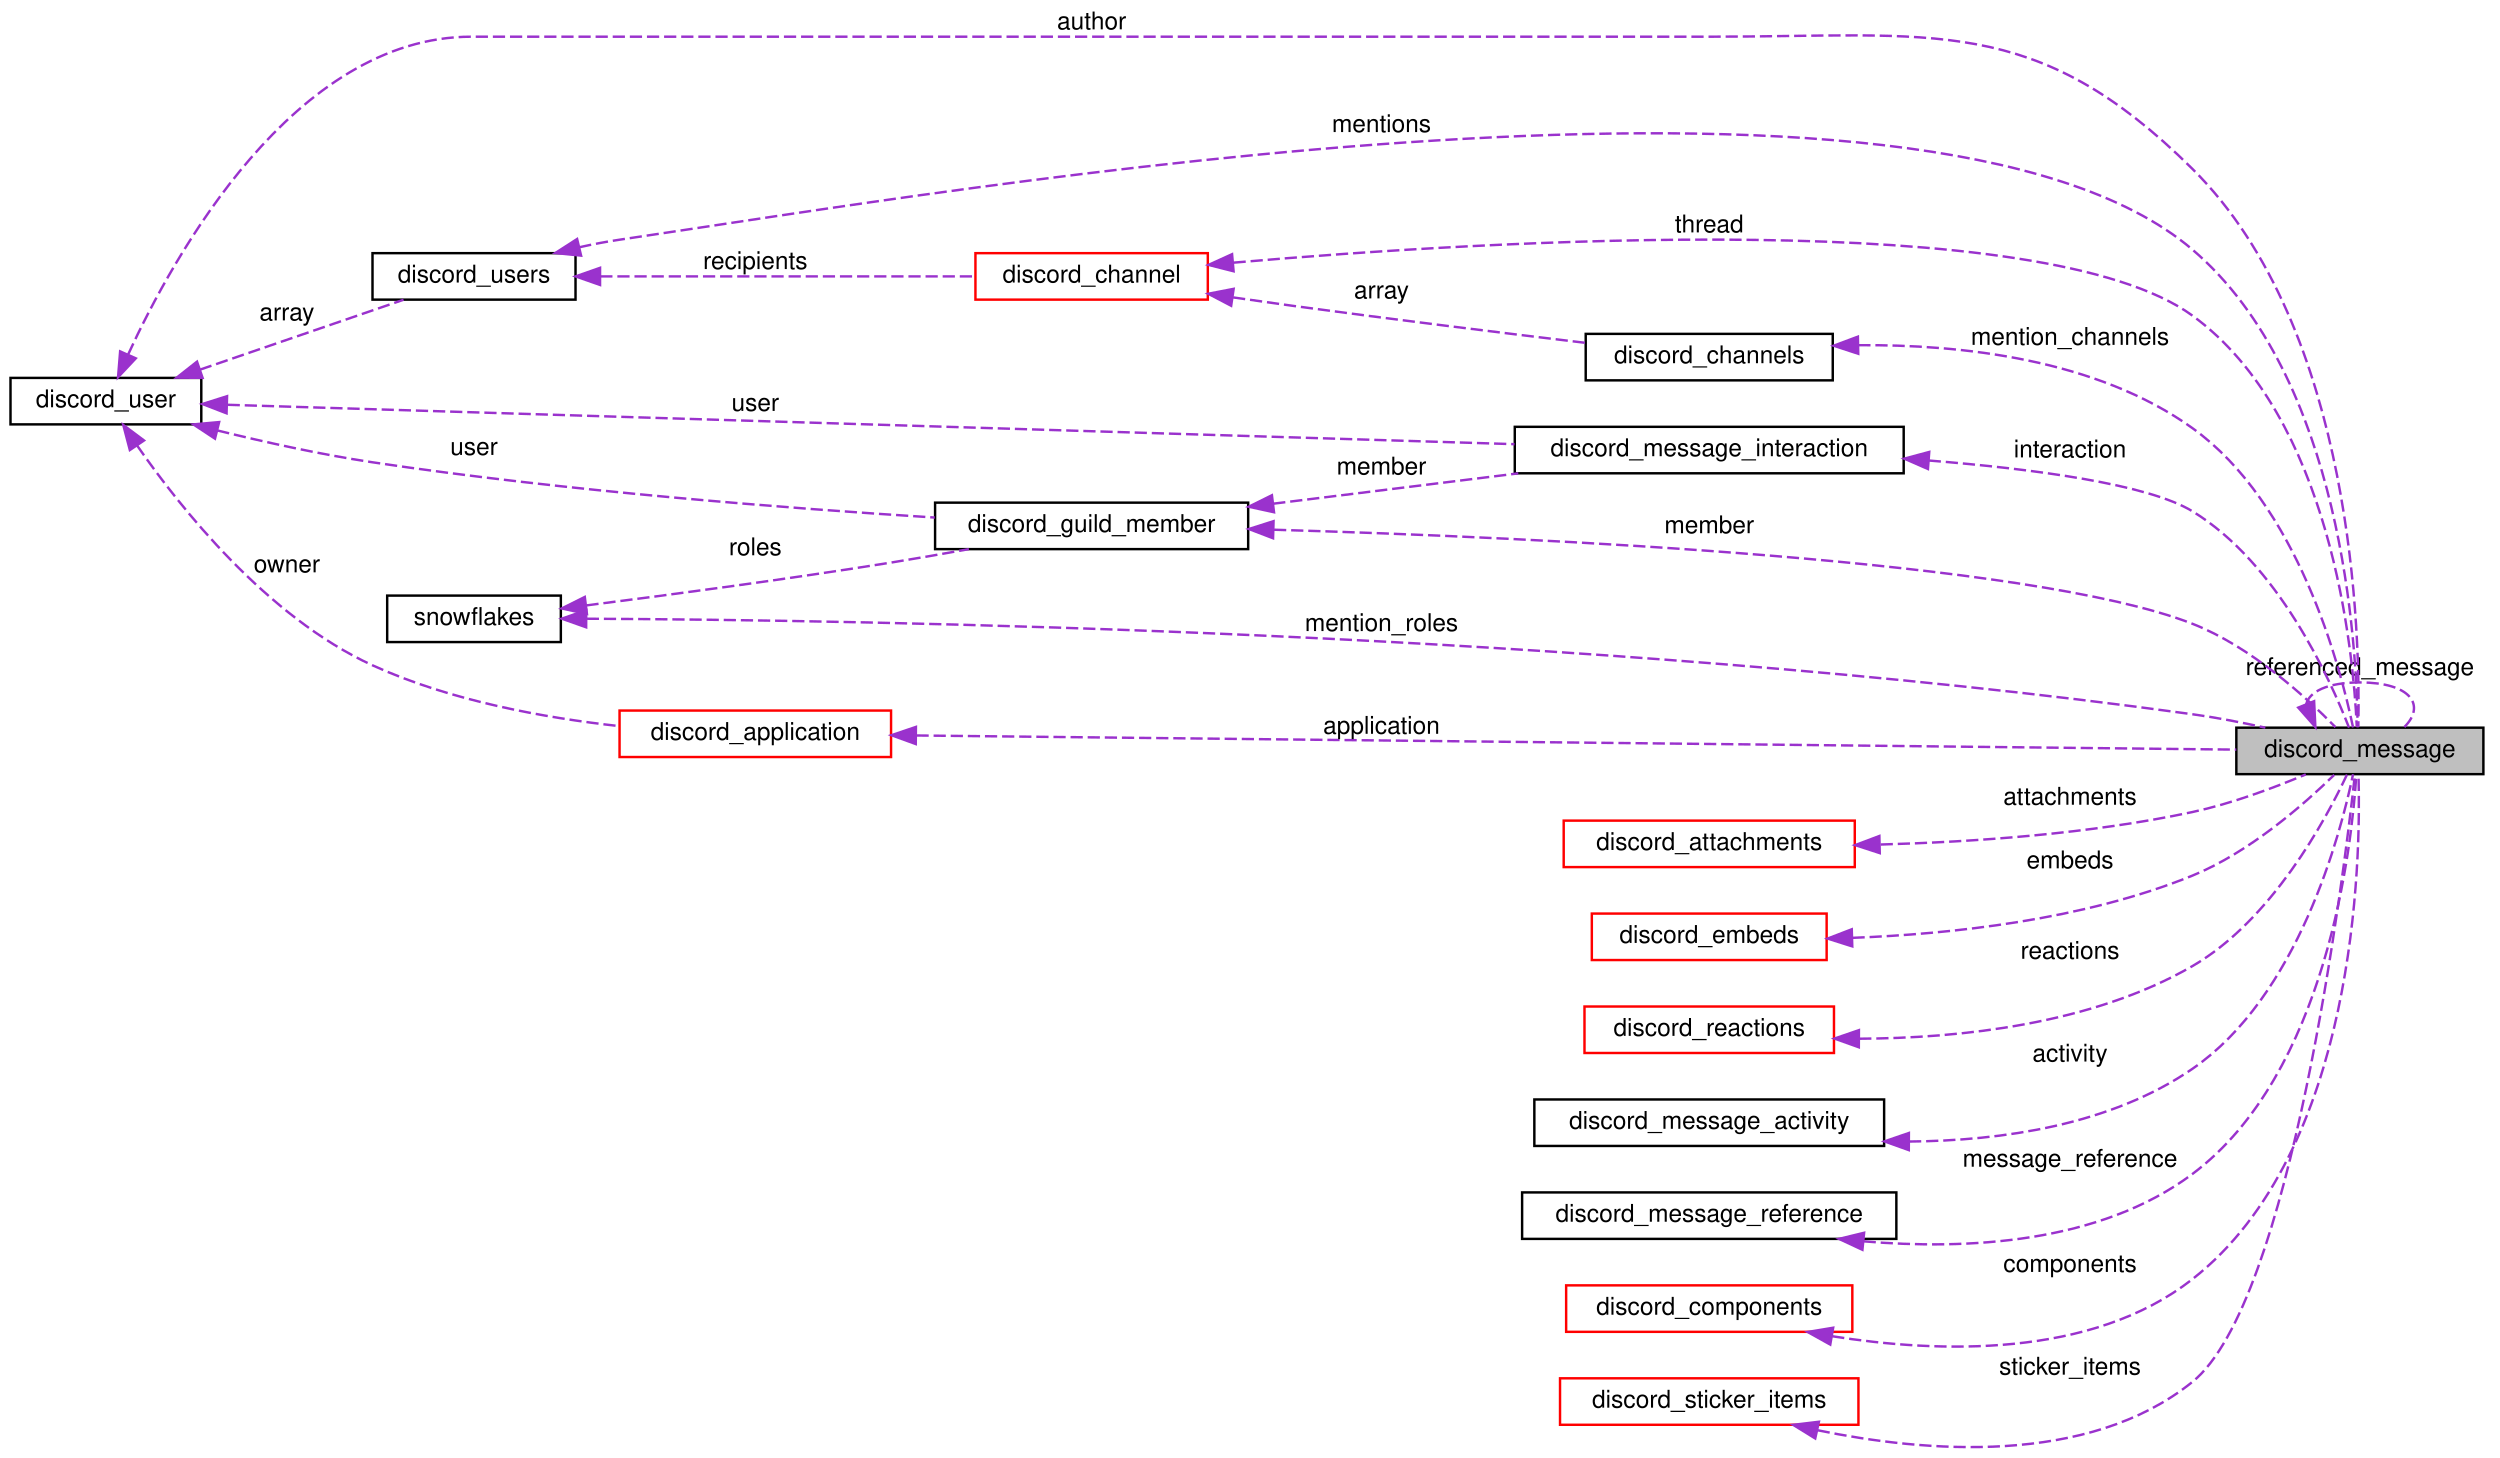
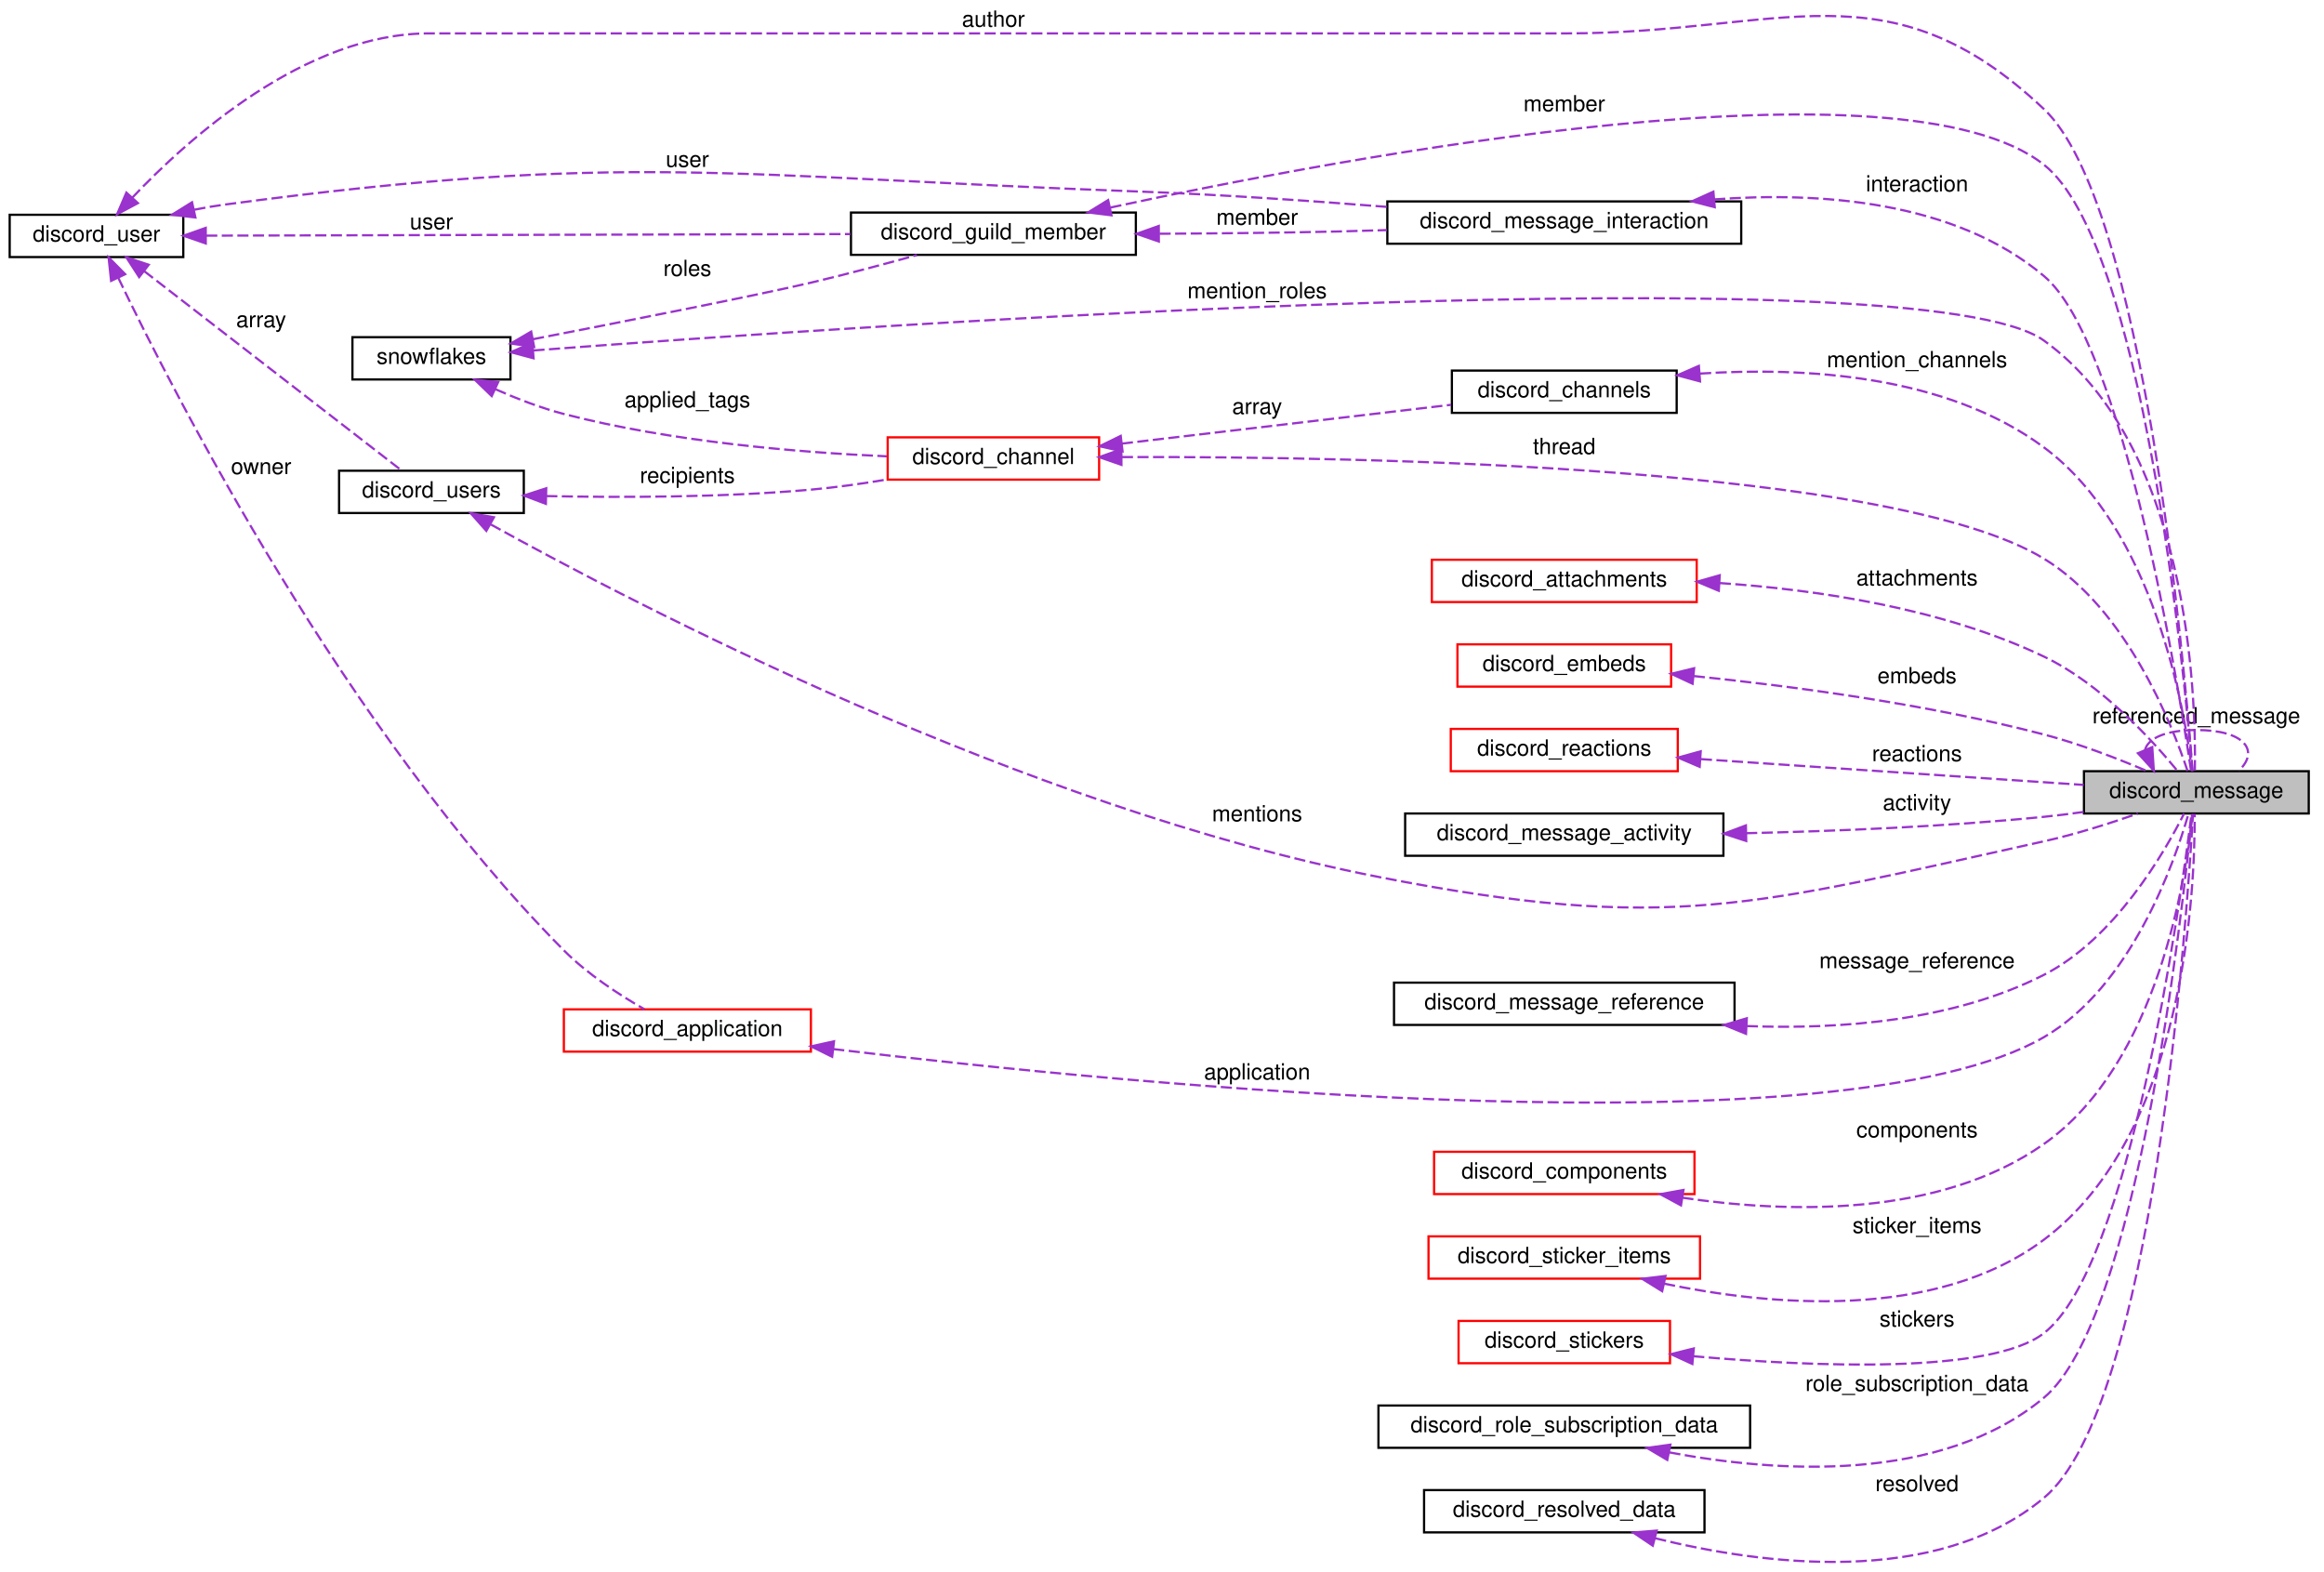
- <svg xmlns="http://www.w3.org/2000/svg" xmlns:xlink="http://www.w3.org/1999/xlink" width="1022pt" height="596pt" viewBox="0.00 0.00 1021.50 596.05">
-   <g id="graph0" class="graph" transform="scale(1 1) rotate(0) translate(4 592.05)">
+ <svg xmlns="http://www.w3.org/2000/svg" xmlns:xlink="http://www.w3.org/1999/xlink" width="1044pt" height="706pt" viewBox="0.00 0.00 1043.50 706.14">
+   <g id="graph0" class="graph" transform="scale(1 1) rotate(0) translate(4 702.14)">
    <g id="node1" class="node">
      <g id="a_node1">
        <a xlink:title=" ">
-           <polygon fill="#bfbfbf" stroke="black" points="910,-275.55 910,-294.55 1011,-294.55 1011,-275.55 910,-275.55" />
-           <text text-anchor="middle" x="960.5" y="-282.55" font-family="Helvetica,sans-Serif" font-size="10.00">discord_message</text>
-         </a>
-       </g>
-     </g>
-     <g id="edge18" class="edge">
-       <path fill="none" stroke="#9a32cd" stroke-dasharray="5,2" d="M938.55,-304.08C939.75,-309.18 947.06,-313.05 960.5,-313.05 981.47,-313.05 987.54,-303.62 978.69,-294.81" />
-       <polygon fill="#9a32cd" stroke="#9a32cd" points="941.8,-305.39 942.31,-294.81 935.31,-302.76 941.8,-305.39" />
-       <text text-anchor="middle" x="960.5" y="-316.05" font-family="Helvetica,sans-Serif" font-size="10.00"> referenced_message</text>
+           <polygon fill="#bfbfbf" stroke="black" points="932,-336.64 932,-355.64 1033,-355.64 1033,-336.64 932,-336.64" />
+           <text text-anchor="middle" x="982.5" y="-343.64" font-family="Helvetica,sans-Serif" font-size="10.00">discord_message</text>
+         </a>
+       </g>
+     </g>
+     <g id="edge19" class="edge">
+       <path fill="none" stroke="#9a32cd" stroke-dasharray="5,2" d="M959.43,-365.17C960.69,-370.27 968.38,-374.14 982.5,-374.14 1004.54,-374.14 1010.91,-364.7 1001.61,-355.9" />
+       <polygon fill="#9a32cd" stroke="#9a32cd" points="962.69,-366.47 963.39,-355.9 956.25,-363.72 962.69,-366.47" />
+       <text text-anchor="middle" x="982.5" y="-377.14" font-family="Helvetica,sans-Serif" font-size="10.00"> referenced_message</text>
    </g>
    <g id="node2" class="node">
      <g id="a_node2">
        <a xlink:href="structdiscord__user.html" target="_top" xlink:title=" ">
-           <polygon fill="none" stroke="black" points="0,-418.55 0,-437.55 78,-437.55 78,-418.55 0,-418.55" />
-           <text text-anchor="middle" x="39" y="-425.55" font-family="Helvetica,sans-Serif" font-size="10.00">discord_user</text>
+           <polygon fill="none" stroke="black" points="0,-586.64 0,-605.64 78,-605.64 78,-586.64 0,-586.64" />
+           <text text-anchor="middle" x="39" y="-593.64" font-family="Helvetica,sans-Serif" font-size="10.00">discord_user</text>
        </a>
      </g>
    </g>
    <g id="edge1" class="edge">
-       <path fill="none" stroke="#9a32cd" stroke-dasharray="5,2" d="M48.08,-447.1C66.55,-487.29 115.93,-577.05 188.5,-577.05 188.5,-577.05 188.5,-577.05 695.5,-577.05 786.07,-577.05 827.7,-586.83 892,-523.05 958.48,-457.12 960.68,-330.89 959.87,-294.87" />
-       <polygon fill="#9a32cd" stroke="#9a32cd" points="51.22,-445.55 43.97,-437.83 44.82,-448.39 51.22,-445.55" />
-       <text text-anchor="middle" x="442" y="-580.05" font-family="Helvetica,sans-Serif" font-size="10.00"> author</text>
+       <path fill="none" stroke="#9a32cd" stroke-dasharray="5,2" d="M55.07,-613.31C79.99,-639.68 132.6,-687.14 188.5,-687.14 188.5,-687.14 188.5,-687.14 699.5,-687.14 796.02,-687.14 843.76,-719.34 914,-653.14 958.98,-610.75 977.21,-403.05 980.81,-355.74" />
+       <polygon fill="#9a32cd" stroke="#9a32cd" points="57.6,-610.88 48.26,-605.88 52.44,-615.61 57.6,-610.88" />
+       <text text-anchor="middle" x="442" y="-690.14" font-family="Helvetica,sans-Serif" font-size="10.00"> author</text>
    </g>
    <g id="node3" class="node">
      <g id="a_node3">
        <a xlink:href="structdiscord__guild__member.html" target="_top" xlink:title=" ">
-           <polygon fill="none" stroke="black" points="378,-367.55 378,-386.55 506,-386.55 506,-367.55 378,-367.55" />
-           <text text-anchor="middle" x="442" y="-374.55" font-family="Helvetica,sans-Serif" font-size="10.00">discord_guild_member</text>
+           <polygon fill="none" stroke="black" points="378,-587.64 378,-606.64 506,-606.64 506,-587.64 378,-587.64" />
+           <text text-anchor="middle" x="442" y="-594.64" font-family="Helvetica,sans-Serif" font-size="10.00">discord_guild_member</text>
        </a>
      </g>
    </g>
    <g id="edge3" class="edge">
-       <path fill="none" stroke="#9a32cd" stroke-dasharray="5,2" d="M84.52,-416.08C103.89,-411.31 126.93,-406.21 148,-403.05 226.79,-391.27 318.36,-384.19 377.87,-380.46" />
-       <polygon fill="#9a32cd" stroke="#9a32cd" points="83.6,-412.7 74.75,-418.54 85.3,-419.49 83.6,-412.7" />
-       <text text-anchor="middle" x="189.5" y="-406.05" font-family="Helvetica,sans-Serif" font-size="10.00"> user</text>
+       <path fill="none" stroke="#9a32cd" stroke-dasharray="5,2" d="M88.29,-596.26C160.68,-596.44 297.41,-596.78 377.71,-596.98" />
+       <polygon fill="#9a32cd" stroke="#9a32cd" points="88.1,-592.76 78.09,-596.23 88.08,-599.76 88.1,-592.76" />
+       <text text-anchor="middle" x="189.5" y="-599.14" font-family="Helvetica,sans-Serif" font-size="10.00"> user</text>
    </g>
    <g id="node5" class="node">
      <g id="a_node5">
        <a xlink:href="structdiscord__users.html" target="_top" xlink:title=" ">
-           <polygon fill="none" stroke="black" points="148,-469.55 148,-488.55 231,-488.55 231,-469.55 148,-469.55" />
-           <text text-anchor="middle" x="189.5" y="-476.55" font-family="Helvetica,sans-Serif" font-size="10.00">discord_users</text>
+           <polygon fill="none" stroke="black" points="148,-471.64 148,-490.64 231,-490.64 231,-471.64 148,-471.64" />
+           <text text-anchor="middle" x="189.5" y="-478.64" font-family="Helvetica,sans-Serif" font-size="10.00">discord_users</text>
        </a>
      </g>
    </g>
    <g id="edge6" class="edge">
-       <path fill="none" stroke="#9a32cd" stroke-dasharray="5,2" d="M77.42,-440.91C103.31,-449.8 137.19,-461.43 160.69,-469.5" />
-       <polygon fill="#9a32cd" stroke="#9a32cd" points="78.53,-437.58 67.93,-437.65 76.25,-444.2 78.53,-437.58" />
-       <text text-anchor="middle" x="113" y="-461.05" font-family="Helvetica,sans-Serif" font-size="10.00"> array</text>
+       <path fill="none" stroke="#9a32cd" stroke-dasharray="5,2" d="M60.42,-580.33C91.58,-556.2 150.09,-510.89 175.81,-490.96" />
+       <polygon fill="#9a32cd" stroke="#9a32cd" points="58.17,-577.64 52.41,-586.53 62.46,-583.18 58.17,-577.64" />
+       <text text-anchor="middle" x="113" y="-555.14" font-family="Helvetica,sans-Serif" font-size="10.00"> array</text>
    </g>
    <g id="node12" class="node">
      <g id="a_node12">
        <a xlink:href="structdiscord__application.html" target="_top" xlink:title=" ">
-           <polygon fill="none" stroke="red" points="249,-282.55 249,-301.55 360,-301.55 360,-282.55 249,-282.55" />
-           <text text-anchor="middle" x="304.5" y="-289.55" font-family="Helvetica,sans-Serif" font-size="10.00">discord_application</text>
-         </a>
-       </g>
-     </g>
-     <g id="edge16" class="edge">
-       <path fill="none" stroke="#9a32cd" stroke-dasharray="5,2" d="M51.71,-409.98C69.22,-384.73 104.83,-339.79 148,-320.05 179.68,-305.57 218.2,-298.57 248.97,-295.18" />
-       <polygon fill="#9a32cd" stroke="#9a32cd" points="48.79,-408.06 46.1,-418.31 54.59,-411.97 48.79,-408.06" />
-       <text text-anchor="middle" x="113" y="-358.05" font-family="Helvetica,sans-Serif" font-size="10.00"> owner</text>
+           <polygon fill="none" stroke="red" points="249,-229.64 249,-248.64 360,-248.64 360,-229.64 249,-229.64" />
+           <text text-anchor="middle" x="304.5" y="-236.64" font-family="Helvetica,sans-Serif" font-size="10.00">discord_application</text>
+         </a>
+       </g>
+     </g>
+     <g id="edge17" class="edge">
+       <path fill="none" stroke="#9a32cd" stroke-dasharray="5,2" d="M48.79,-577.32C74.03,-524.71 151.24,-373.55 249,-275.14 259.63,-264.44 273.92,-255.14 285.21,-248.68" />
+       <polygon fill="#9a32cd" stroke="#9a32cd" points="45.57,-575.95 44.44,-586.48 51.89,-578.95 45.57,-575.95" />
+       <text text-anchor="middle" x="113" y="-489.14" font-family="Helvetica,sans-Serif" font-size="10.00"> owner</text>
    </g>
    <g id="node14" class="node">
      <g id="a_node14">
        <a xlink:href="structdiscord__message__interaction.html" target="_top" xlink:title=" ">
-           <polygon fill="none" stroke="black" points="615,-398.55 615,-417.55 774,-417.55 774,-398.55 615,-398.55" />
-           <text text-anchor="middle" x="694.5" y="-405.55" font-family="Helvetica,sans-Serif" font-size="10.00">discord_message_interaction</text>
-         </a>
-       </g>
-     </g>
-     <g id="edge20" class="edge">
-       <path fill="none" stroke="#9a32cd" stroke-dasharray="5,2" d="M88.77,-426.56C200.99,-423.13 478.3,-414.64 614.89,-410.46" />
-       <polygon fill="#9a32cd" stroke="#9a32cd" points="88.33,-423.07 78.44,-426.88 88.54,-430.07 88.33,-423.07" />
-       <text text-anchor="middle" x="304.5" y="-424.05" font-family="Helvetica,sans-Serif" font-size="10.00"> user</text>
+           <polygon fill="none" stroke="black" points="619,-592.64 619,-611.64 778,-611.64 778,-592.64 619,-592.64" />
+           <text text-anchor="middle" x="698.5" y="-599.64" font-family="Helvetica,sans-Serif" font-size="10.00">discord_message_interaction</text>
+         </a>
+       </g>
+     </g>
+     <g id="edge21" class="edge">
+       <path fill="none" stroke="#9a32cd" stroke-dasharray="5,2" d="M83,-607.92C87.36,-608.8 91.75,-609.57 96,-610.14 276.63,-634.33 323.88,-622.79 506,-616.14 543.14,-614.78 584.26,-611.95 618.84,-609.19" />
+       <polygon fill="#9a32cd" stroke="#9a32cd" points="83.45,-604.43 72.93,-605.67 81.93,-611.26 83.45,-604.43" />
+       <text text-anchor="middle" x="304.5" y="-627.14" font-family="Helvetica,sans-Serif" font-size="10.00"> user</text>
    </g>
    <g id="edge2" class="edge">
-       <path fill="none" stroke="#9a32cd" stroke-dasharray="5,2" d="M516.57,-375.48C625.91,-372.3 825.54,-363.03 892,-337.05 915.97,-327.68 938.54,-307.03 950.54,-294.76" />
-       <polygon fill="#9a32cd" stroke="#9a32cd" points="516.18,-371.99 506.28,-375.77 516.38,-378.98 516.18,-371.99" />
-       <text text-anchor="middle" x="694.5" y="-374.05" font-family="Helvetica,sans-Serif" font-size="10.00"> member</text>
-     </g>
-     <g id="edge21" class="edge">
-       <path fill="none" stroke="#9a32cd" stroke-dasharray="5,2" d="M516.23,-386.12C547.72,-390.01 584.54,-394.57 616.44,-398.52" />
-       <polygon fill="#9a32cd" stroke="#9a32cd" points="516.57,-382.63 506.21,-384.88 515.71,-389.58 516.57,-382.63" />
-       <text text-anchor="middle" x="560.5" y="-398.05" font-family="Helvetica,sans-Serif" font-size="10.00"> member</text>
+       <path fill="none" stroke="#9a32cd" stroke-dasharray="5,2" d="M494.59,-608.89C603.11,-632.31 850.27,-678.42 914,-628.14 958.56,-592.98 976.99,-400.96 980.75,-355.7" />
+       <polygon fill="#9a32cd" stroke="#9a32cd" points="495.04,-605.41 484.53,-606.7 493.55,-612.25 495.04,-605.41" />
+       <text text-anchor="middle" x="698.5" y="-652.14" font-family="Helvetica,sans-Serif" font-size="10.00"> member</text>
+     </g>
+     <g id="edge22" class="edge">
+       <path fill="none" stroke="#9a32cd" stroke-dasharray="5,2" d="M516.64,-597.12C542.1,-597.24 570.81,-597.53 597,-598.14 604.07,-598.3 611.42,-598.52 618.78,-598.76" />
+       <polygon fill="#9a32cd" stroke="#9a32cd" points="516.33,-593.62 506.32,-597.08 516.3,-600.62 516.33,-593.62" />
+       <text text-anchor="middle" x="560.5" y="-601.14" font-family="Helvetica,sans-Serif" font-size="10.00"> member</text>
    </g>
    <g id="node4" class="node">
      <g id="a_node4">
        <a xlink:href="structsnowflakes.html" target="_top" xlink:title=" ">
-           <polygon fill="none" stroke="black" points="154,-329.55 154,-348.55 225,-348.55 225,-329.55 154,-329.55" />
-           <text text-anchor="middle" x="189.5" y="-336.55" font-family="Helvetica,sans-Serif" font-size="10.00">snowflakes</text>
+           <polygon fill="none" stroke="black" points="154,-531.64 154,-550.64 225,-550.64 225,-531.64 154,-531.64" />
+           <text text-anchor="middle" x="189.5" y="-538.64" font-family="Helvetica,sans-Serif" font-size="10.00">snowflakes</text>
        </a>
      </g>
    </g>
    <g id="edge7" class="edge">
-       <path fill="none" stroke="#9a32cd" stroke-dasharray="5,2" d="M235.59,-339.09C347.34,-338.62 645.89,-334.01 892,-300.05 901.75,-298.71 912.18,-296.69 921.85,-294.56" />
-       <polygon fill="#9a32cd" stroke="#9a32cd" points="235.35,-335.59 225.36,-339.12 235.38,-342.59 235.35,-335.59" />
-       <text text-anchor="middle" x="560.5" y="-334.05" font-family="Helvetica,sans-Serif" font-size="10.00"> mention_roles</text>
+       <path fill="none" stroke="#9a32cd" stroke-dasharray="5,2" d="M235.32,-544.68C384.69,-556.05 859.16,-588.7 914,-549.14 979.06,-502.21 982.39,-389.96 981.84,-356.02" />
+       <polygon fill="#9a32cd" stroke="#9a32cd" points="235.38,-541.17 225.14,-543.9 234.84,-548.15 235.38,-541.17" />
+       <text text-anchor="middle" x="560.5" y="-568.14" font-family="Helvetica,sans-Serif" font-size="10.00"> mention_roles</text>
    </g>
    <g id="edge4" class="edge">
-       <path fill="none" stroke="#9a32cd" stroke-dasharray="5,2" d="M235.45,-344.55C269.66,-348.88 317.88,-355.3 360,-362.05 370.31,-363.71 381.32,-365.64 391.81,-367.55" />
-       <polygon fill="#9a32cd" stroke="#9a32cd" points="235.67,-341.05 225.31,-343.28 234.79,-348 235.67,-341.05" />
-       <text text-anchor="middle" x="304.5" y="-365.05" font-family="Helvetica,sans-Serif" font-size="10.00"> roles</text>
-     </g>
-     <g id="edge5" class="edge">
-       <path fill="none" stroke="#9a32cd" stroke-dasharray="5,2" d="M232.5,-490.95C238.02,-492.18 243.62,-493.26 249,-494.05 390.37,-514.84 783.28,-582.78 892,-490.05 953.58,-437.53 959.3,-327.7 959.58,-294.66" />
-       <polygon fill="#9a32cd" stroke="#9a32cd" points="233.28,-487.53 222.74,-488.61 231.65,-494.34 233.28,-487.53" />
-       <text text-anchor="middle" x="560.5" y="-538.05" font-family="Helvetica,sans-Serif" font-size="10.00"> mentions</text>
+       <path fill="none" stroke="#9a32cd" stroke-dasharray="5,2" d="M235.14,-549.74C277.09,-557.89 336.79,-569.67 360,-575.14 375.74,-578.85 393.06,-583.48 407.63,-587.53" />
+       <polygon fill="#9a32cd" stroke="#9a32cd" points="235.64,-546.27 225.16,-547.81 234.31,-553.15 235.64,-546.27" />
+       <text text-anchor="middle" x="304.5" y="-578.14" font-family="Helvetica,sans-Serif" font-size="10.00"> roles</text>
    </g>
    <g id="node7" class="node">
      <g id="a_node7">
        <a xlink:href="structdiscord__channel.html" target="_top" xlink:title=" ">
-           <polygon fill="none" stroke="red" points="394.5,-469.55 394.5,-488.55 489.5,-488.55 489.5,-469.55 394.5,-469.55" />
-           <text text-anchor="middle" x="442" y="-476.55" font-family="Helvetica,sans-Serif" font-size="10.00">discord_channel</text>
-         </a>
-       </g>
+           <polygon fill="none" stroke="red" points="394.5,-486.64 394.5,-505.64 489.5,-505.64 489.5,-486.64 394.5,-486.64" />
+           <text text-anchor="middle" x="442" y="-493.64" font-family="Helvetica,sans-Serif" font-size="10.00">discord_channel</text>
+         </a>
+       </g>
+     </g>
+     <g id="edge11" class="edge">
+       <path fill="none" stroke="#9a32cd" stroke-dasharray="5,2" d="M218.32,-527.23C227.84,-523.03 238.68,-518.82 249,-516.14 297.5,-503.56 354.83,-498.85 394.14,-497.11" />
+       <polygon fill="#9a32cd" stroke="#9a32cd" points="216.58,-524.18 208.96,-531.55 219.51,-530.54 216.58,-524.18" />
+       <text text-anchor="middle" x="304.5" y="-519.14" font-family="Helvetica,sans-Serif" font-size="10.00"> applied_tags</text>
+     </g>
+     <g id="edge5" class="edge">
+       <path fill="none" stroke="#9a32cd" stroke-dasharray="5,2" d="M216.18,-466.5C280.67,-430.7 455.66,-339.36 615,-308.14 745.6,-282.55 784.07,-295.38 914,-324.14 928.2,-327.28 943.65,-332.2 956.18,-336.59" />
+       <polygon fill="#9a32cd" stroke="#9a32cd" points="214.16,-463.62 207.14,-471.56 217.58,-469.73 214.16,-463.62" />
+       <text text-anchor="middle" x="560.5" y="-333.14" font-family="Helvetica,sans-Serif" font-size="10.00"> mentions</text>
    </g>
    <g id="edge10" class="edge">
-       <path fill="none" stroke="#9a32cd" stroke-dasharray="5,2" d="M241.1,-479.05C285.83,-479.05 350.56,-479.05 394.13,-479.05" />
-       <polygon fill="#9a32cd" stroke="#9a32cd" points="241.03,-475.55 231.03,-479.05 241.03,-482.55 241.03,-475.55" />
-       <text text-anchor="middle" x="304.5" y="-482.05" font-family="Helvetica,sans-Serif" font-size="10.00"> recipients</text>
+       <path fill="none" stroke="#9a32cd" stroke-dasharray="5,2" d="M241.08,-479.26C274.83,-478.54 320.15,-478.6 360,-482.14 371.23,-483.14 383.24,-484.85 394.49,-486.75" />
+       <polygon fill="#9a32cd" stroke="#9a32cd" points="240.91,-475.76 231,-479.5 241.08,-482.76 240.91,-475.76" />
+       <text text-anchor="middle" x="304.5" y="-485.14" font-family="Helvetica,sans-Serif" font-size="10.00"> recipients</text>
    </g>
    <g id="node6" class="node">
      <g id="a_node6">
        <a xlink:href="structdiscord__channels.html" target="_top" xlink:title=" ">
-           <polygon fill="none" stroke="black" points="644,-436.55 644,-455.55 745,-455.55 745,-436.55 644,-436.55" />
-           <text text-anchor="middle" x="694.5" y="-443.55" font-family="Helvetica,sans-Serif" font-size="10.00">discord_channels</text>
+           <polygon fill="none" stroke="black" points="648,-516.64 648,-535.64 749,-535.64 749,-516.64 648,-516.64" />
+           <text text-anchor="middle" x="698.5" y="-523.64" font-family="Helvetica,sans-Serif" font-size="10.00">discord_channels</text>
        </a>
      </g>
    </g>
    <g id="edge8" class="edge">
-       <path fill="none" stroke="#9a32cd" stroke-dasharray="5,2" d="M755.43,-450.92C797.35,-451.27 852.65,-445.28 892,-417.05 935.08,-386.15 952.54,-319.51 957.71,-294.66" />
-       <polygon fill="#9a32cd" stroke="#9a32cd" points="755.42,-447.42 745.35,-450.71 755.28,-454.42 755.42,-447.42" />
-       <text text-anchor="middle" x="842" y="-451.05" font-family="Helvetica,sans-Serif" font-size="10.00"> mention_channels</text>
-     </g>
-     <g id="edge22" class="edge">
-       <path fill="none" stroke="#9a32cd" stroke-dasharray="5,2" d="M500.02,-484.67C606.69,-493.95 831.14,-507.39 892,-463.05 948.9,-421.6 957.84,-325.9 959.24,-294.92" />
-       <polygon fill="#9a32cd" stroke="#9a32cd" points="500.04,-481.15 489.77,-483.75 499.42,-488.13 500.04,-481.15" />
-       <text text-anchor="middle" x="694.5" y="-497.05" font-family="Helvetica,sans-Serif" font-size="10.00"> thread</text>
+       <path fill="none" stroke="#9a32cd" stroke-dasharray="5,2" d="M759.52,-534.29C806.08,-537.31 869.9,-533.84 914,-501.14 963.51,-464.43 977.21,-383.64 980.54,-355.8" />
+       <polygon fill="#9a32cd" stroke="#9a32cd" points="759.5,-530.78 749.26,-533.51 758.97,-537.76 759.5,-530.78" />
+       <text text-anchor="middle" x="857" y="-537.14" font-family="Helvetica,sans-Serif" font-size="10.00"> mention_channels</text>
+     </g>
+     <g id="edge23" class="edge">
+       <path fill="none" stroke="#9a32cd" stroke-dasharray="5,2" d="M499.72,-496.79C609.4,-497.09 845.79,-492.71 914,-451.14 951.01,-428.58 971.39,-377.18 978.54,-355.78" />
+       <polygon fill="#9a32cd" stroke="#9a32cd" points="499.52,-493.29 489.51,-496.75 499.49,-500.29 499.52,-493.29" />
+       <text text-anchor="middle" x="698.5" y="-498.14" font-family="Helvetica,sans-Serif" font-size="10.00"> thread</text>
    </g>
    <g id="edge9" class="edge">
-       <path fill="none" stroke="#9a32cd" stroke-dasharray="5,2" d="M499.82,-470.46C507.93,-469.28 516.18,-468.12 524,-467.05 564.25,-461.58 609.97,-455.95 643.77,-451.9" />
-       <polygon fill="#9a32cd" stroke="#9a32cd" points="499.05,-467.04 489.66,-471.95 500.06,-473.96 499.05,-467.04" />
-       <text text-anchor="middle" x="560.5" y="-470.05" font-family="Helvetica,sans-Serif" font-size="10.00"> array</text>
+       <path fill="none" stroke="#9a32cd" stroke-dasharray="5,2" d="M499.72,-502.83C544.08,-508.05 605.14,-515.25 647.64,-520.26" />
+       <polygon fill="#9a32cd" stroke="#9a32cd" points="500.02,-499.34 489.68,-501.64 499.2,-506.29 500.02,-499.34" />
+       <text text-anchor="middle" x="560.5" y="-516.14" font-family="Helvetica,sans-Serif" font-size="10.00"> array</text>
    </g>
    <g id="node8" class="node">
      <g id="a_node8">
        <a xlink:href="structdiscord__attachments.html" target="_top" xlink:title=" ">
-           <polygon fill="none" stroke="red" points="635,-237.55 635,-256.55 754,-256.55 754,-237.55 635,-237.55" />
-           <text text-anchor="middle" x="694.5" y="-244.55" font-family="Helvetica,sans-Serif" font-size="10.00">discord_attachments</text>
-         </a>
-       </g>
-     </g>
-     <g id="edge11" class="edge">
-       <path fill="none" stroke="#9a32cd" stroke-dasharray="5,2" d="M764.58,-246.78C802.55,-247.83 850.28,-251.14 892,-260.05 908.01,-263.47 925.31,-269.94 938.39,-275.44" />
-       <polygon fill="#9a32cd" stroke="#9a32cd" points="764.22,-243.27 754.14,-246.54 764.06,-250.27 764.22,-243.27" />
-       <text text-anchor="middle" x="842" y="-263.05" font-family="Helvetica,sans-Serif" font-size="10.00"> attachments</text>
+           <polygon fill="none" stroke="red" points="639,-431.64 639,-450.64 758,-450.64 758,-431.64 639,-431.64" />
+           <text text-anchor="middle" x="698.5" y="-438.64" font-family="Helvetica,sans-Serif" font-size="10.00">discord_attachments</text>
+         </a>
+       </g>
+     </g>
+     <g id="edge12" class="edge">
+       <path fill="none" stroke="#9a32cd" stroke-dasharray="5,2" d="M768.38,-440.17C811.98,-437.2 868.5,-428.9 914,-407.14 939.65,-394.87 962.6,-369.7 973.97,-355.83" />
+       <polygon fill="#9a32cd" stroke="#9a32cd" points="767.93,-436.69 758.15,-440.78 768.35,-443.68 767.93,-436.69" />
+       <text text-anchor="middle" x="857" y="-439.14" font-family="Helvetica,sans-Serif" font-size="10.00"> attachments</text>
    </g>
    <g id="node9" class="node">
      <g id="a_node9">
        <a xlink:href="structdiscord__embeds.html" target="_top" xlink:title=" ">
-           <polygon fill="none" stroke="red" points="646.5,-199.55 646.5,-218.55 742.5,-218.55 742.5,-199.55 646.5,-199.55" />
-           <text text-anchor="middle" x="694.5" y="-206.55" font-family="Helvetica,sans-Serif" font-size="10.00">discord_embeds</text>
-         </a>
-       </g>
-     </g>
-     <g id="edge12" class="edge">
-       <path fill="none" stroke="#9a32cd" stroke-dasharray="5,2" d="M753.06,-208.63C793.32,-210.17 847.61,-215.97 892,-234.05 915.4,-243.58 937.82,-263.33 950.02,-275.26" />
-       <polygon fill="#9a32cd" stroke="#9a32cd" points="752.98,-205.13 742.88,-208.33 752.77,-212.13 752.98,-205.13" />
-       <text text-anchor="middle" x="842" y="-237.05" font-family="Helvetica,sans-Serif" font-size="10.00"> embeds</text>
+           <polygon fill="none" stroke="red" points="650.5,-393.64 650.5,-412.64 746.5,-412.64 746.5,-393.64 650.5,-393.64" />
+           <text text-anchor="middle" x="698.5" y="-400.64" font-family="Helvetica,sans-Serif" font-size="10.00">discord_embeds</text>
+         </a>
+       </g>
+     </g>
+     <g id="edge13" class="edge">
+       <path fill="none" stroke="#9a32cd" stroke-dasharray="5,2" d="M756.68,-398.39C800.3,-393.93 861.59,-385.83 914,-372.14 929.92,-367.98 947.22,-361.27 960.32,-355.71" />
+       <polygon fill="#9a32cd" stroke="#9a32cd" points="756.15,-394.93 746.55,-399.4 756.84,-401.89 756.15,-394.93" />
+       <text text-anchor="middle" x="857" y="-395.14" font-family="Helvetica,sans-Serif" font-size="10.00"> embeds</text>
    </g>
    <g id="node10" class="node">
      <g id="a_node10">
        <a xlink:href="structdiscord__reactions.html" target="_top" xlink:title=" ">
-           <polygon fill="none" stroke="red" points="643.5,-161.55 643.5,-180.55 745.5,-180.55 745.5,-161.55 643.5,-161.55" />
-           <text text-anchor="middle" x="694.5" y="-168.55" font-family="Helvetica,sans-Serif" font-size="10.00">discord_reactions</text>
-         </a>
-       </g>
-     </g>
-     <g id="edge13" class="edge">
-       <path fill="none" stroke="#9a32cd" stroke-dasharray="5,2" d="M755.8,-167.39C796.78,-167.57 850.8,-173.24 892,-197.05 924.34,-215.74 946.43,-256.64 955.23,-275.36" />
-       <polygon fill="#9a32cd" stroke="#9a32cd" points="755.66,-163.89 745.68,-167.45 755.7,-170.89 755.66,-163.89" />
-       <text text-anchor="middle" x="842" y="-200.05" font-family="Helvetica,sans-Serif" font-size="10.00"> reactions</text>
+           <polygon fill="none" stroke="red" points="647.5,-355.64 647.5,-374.64 749.5,-374.64 749.5,-355.64 647.5,-355.64" />
+           <text text-anchor="middle" x="698.5" y="-362.64" font-family="Helvetica,sans-Serif" font-size="10.00">discord_reactions</text>
+         </a>
+       </g>
+     </g>
+     <g id="edge14" class="edge">
+       <path fill="none" stroke="#9a32cd" stroke-dasharray="5,2" d="M759.87,-361.07C811.17,-357.62 883.91,-352.71 931.88,-349.48" />
+       <polygon fill="#9a32cd" stroke="#9a32cd" points="759.33,-357.6 749.59,-361.76 759.8,-364.58 759.33,-357.6" />
+       <text text-anchor="middle" x="857" y="-360.14" font-family="Helvetica,sans-Serif" font-size="10.00"> reactions</text>
    </g>
    <g id="node11" class="node">
      <g id="a_node11">
        <a xlink:href="structdiscord__message__activity.html" target="_top" xlink:title=" ">
-           <polygon fill="none" stroke="black" points="623,-123.55 623,-142.55 766,-142.55 766,-123.55 623,-123.55" />
-           <text text-anchor="middle" x="694.5" y="-130.55" font-family="Helvetica,sans-Serif" font-size="10.00">discord_message_activity</text>
-         </a>
-       </g>
-     </g>
-     <g id="edge14" class="edge">
-       <path fill="none" stroke="#9a32cd" stroke-dasharray="5,2" d="M776.17,-125.35C814.28,-125.66 858.62,-132.13 892,-155.05 935.19,-184.71 952.58,-250.81 957.72,-275.51" />
-       <polygon fill="#9a32cd" stroke="#9a32cd" points="776.09,-121.85 766.11,-125.41 776.13,-128.85 776.09,-121.85" />
-       <text text-anchor="middle" x="842" y="-158.05" font-family="Helvetica,sans-Serif" font-size="10.00"> activity</text>
+           <polygon fill="none" stroke="black" points="627,-317.64 627,-336.64 770,-336.64 770,-317.64 627,-317.64" />
+           <text text-anchor="middle" x="698.5" y="-324.64" font-family="Helvetica,sans-Serif" font-size="10.00">discord_message_activity</text>
+         </a>
+       </g>
    </g>
    <g id="edge15" class="edge">
-       <path fill="none" stroke="#9a32cd" stroke-dasharray="5,2" d="M370.39,-291.36C501.04,-289.96 793.28,-286.83 909.98,-285.58" />
-       <polygon fill="#9a32cd" stroke="#9a32cd" points="370.1,-287.86 360.13,-291.47 370.17,-294.86 370.1,-287.86" />
-       <text text-anchor="middle" x="560.5" y="-292.05" font-family="Helvetica,sans-Serif" font-size="10.00"> application</text>
+       <path fill="none" stroke="#9a32cd" stroke-dasharray="5,2" d="M780.21,-327.78C820.49,-328.7 869.9,-330.74 914,-335.14 919.79,-335.72 925.84,-336.48 931.83,-337.33" />
+       <polygon fill="#9a32cd" stroke="#9a32cd" points="780.25,-324.28 770.18,-327.57 780.1,-331.28 780.25,-324.28" />
+       <text text-anchor="middle" x="857" y="-338.14" font-family="Helvetica,sans-Serif" font-size="10.00"> activity</text>
+     </g>
+     <g id="edge16" class="edge">
+       <path fill="none" stroke="#9a32cd" stroke-dasharray="5,2" d="M370.01,-230.8C507.3,-214.33 823.27,-183.55 914,-236.14 953.16,-258.84 972.55,-314.2 978.98,-336.55" />
+       <polygon fill="#9a32cd" stroke="#9a32cd" points="369.55,-227.33 360.05,-232.01 370.39,-234.28 369.55,-227.33" />
+       <text text-anchor="middle" x="560.5" y="-217.14" font-family="Helvetica,sans-Serif" font-size="10.00"> application</text>
    </g>
    <g id="node13" class="node">
      <g id="a_node13">
        <a xlink:href="structdiscord__message__reference.html" target="_top" xlink:title=" ">
-           <polygon fill="none" stroke="black" points="618,-85.55 618,-104.55 771,-104.55 771,-85.55 618,-85.55" />
-           <text text-anchor="middle" x="694.5" y="-92.55" font-family="Helvetica,sans-Serif" font-size="10.00">discord_message_reference</text>
-         </a>
-       </g>
-     </g>
-     <g id="edge17" class="edge">
-       <path fill="none" stroke="#9a32cd" stroke-dasharray="5,2" d="M757.62,-84.55C799.57,-80.99 854.01,-83.62 892,-112.05 946.98,-153.2 957.2,-245.64 959.08,-275.53" />
-       <polygon fill="#9a32cd" stroke="#9a32cd" points="757.13,-81.09 747.52,-85.55 757.82,-88.05 757.13,-81.09" />
-       <text text-anchor="middle" x="842" y="-115.05" font-family="Helvetica,sans-Serif" font-size="10.00"> message_reference</text>
-     </g>
-     <g id="edge19" class="edge">
-       <path fill="none" stroke="#9a32cd" stroke-dasharray="5,2" d="M784.23,-403.78C827.4,-400.32 873.85,-394.11 892,-383.05 926.93,-361.77 948.21,-314.79 956.06,-294.59" />
-       <polygon fill="#9a32cd" stroke="#9a32cd" points="783.92,-400.3 774.21,-404.54 784.45,-407.28 783.92,-400.3" />
-       <text text-anchor="middle" x="842" y="-405.05" font-family="Helvetica,sans-Serif" font-size="10.00"> interaction</text>
+           <polygon fill="none" stroke="black" points="622,-241.64 622,-260.64 775,-260.64 775,-241.64 622,-241.64" />
+           <text text-anchor="middle" x="698.5" y="-248.64" font-family="Helvetica,sans-Serif" font-size="10.00">discord_message_reference</text>
+         </a>
+       </g>
+     </g>
+     <g id="edge18" class="edge">
+       <path fill="none" stroke="#9a32cd" stroke-dasharray="5,2" d="M780.53,-241.13C822.49,-239.53 873.31,-243.4 914,-264.14 945.71,-280.3 967.97,-318.7 977.01,-336.62" />
+       <polygon fill="#9a32cd" stroke="#9a32cd" points="780.16,-237.64 770.35,-241.63 780.51,-244.63 780.16,-237.64" />
+       <text text-anchor="middle" x="857" y="-267.14" font-family="Helvetica,sans-Serif" font-size="10.00"> message_reference</text>
+     </g>
+     <g id="edge20" class="edge">
+       <path fill="none" stroke="#9a32cd" stroke-dasharray="5,2" d="M765.85,-612.55C812.48,-615.99 873.53,-612.19 914,-578.14 949.63,-548.16 974.22,-395.71 980.13,-355.74" />
+       <polygon fill="#9a32cd" stroke="#9a32cd" points="766.1,-609.05 755.83,-611.68 765.49,-616.03 766.1,-609.05" />
+       <text text-anchor="middle" x="857" y="-616.14" font-family="Helvetica,sans-Serif" font-size="10.00"> interaction</text>
    </g>
    <g id="node15" class="node">
      <g id="a_node15">
        <a xlink:href="structdiscord__components.html" target="_top" xlink:title=" ">
-           <polygon fill="none" stroke="red" points="636,-47.55 636,-66.55 753,-66.55 753,-47.55 636,-47.55" />
-           <text text-anchor="middle" x="694.5" y="-54.55" font-family="Helvetica,sans-Serif" font-size="10.00">discord_components</text>
-         </a>
-       </g>
-     </g>
-     <g id="edge23" class="edge">
-       <path fill="none" stroke="#9a32cd" stroke-dasharray="5,2" d="M744.76,-45.75C788.13,-38.84 850.65,-36.67 892,-69.05 959.12,-121.62 960.95,-240.27 959.95,-275.2" />
-       <polygon fill="#9a32cd" stroke="#9a32cd" points="743.98,-42.33 734.72,-47.49 745.17,-49.23 743.98,-42.33" />
-       <text text-anchor="middle" x="842" y="-72.05" font-family="Helvetica,sans-Serif" font-size="10.00"> components</text>
+           <polygon fill="none" stroke="red" points="640,-165.64 640,-184.64 757,-184.64 757,-165.64 640,-165.64" />
+           <text text-anchor="middle" x="698.5" y="-172.64" font-family="Helvetica,sans-Serif" font-size="10.00">discord_components</text>
+         </a>
+       </g>
+     </g>
+     <g id="edge24" class="edge">
+       <path fill="none" stroke="#9a32cd" stroke-dasharray="5,2" d="M751.56,-164.01C798.37,-157.08 866.83,-154.91 914,-188.14 965.45,-224.39 977.94,-308.22 980.75,-336.57" />
+       <polygon fill="#9a32cd" stroke="#9a32cd" points="750.94,-160.57 741.62,-165.6 752.05,-167.48 750.94,-160.57" />
+       <text text-anchor="middle" x="857" y="-191.14" font-family="Helvetica,sans-Serif" font-size="10.00"> components</text>
    </g>
    <g id="node16" class="node">
      <g id="a_node16">
        <a xlink:href="structdiscord__sticker__items.html" target="_top" xlink:title=" ">
-           <polygon fill="none" stroke="red" points="633.5,-9.55 633.5,-28.55 755.5,-28.55 755.5,-9.55 633.5,-9.55" />
-           <text text-anchor="middle" x="694.5" y="-16.55" font-family="Helvetica,sans-Serif" font-size="10.00">discord_sticker_items</text>
-         </a>
-       </g>
-     </g>
-     <g id="edge24" class="edge">
-       <path fill="none" stroke="#9a32cd" stroke-dasharray="5,2" d="M738.84,-7.31C782.43,1.69 849.16,7.44 892,-27.05 932.39,-59.57 953.78,-232.71 958.49,-275.49" />
-       <polygon fill="#9a32cd" stroke="#9a32cd" points="737.83,-3.95 728.82,-9.52 739.34,-10.79 737.83,-3.95" />
-       <text text-anchor="middle" x="842" y="-30.05" font-family="Helvetica,sans-Serif" font-size="10.00"> sticker_items</text>
+           <polygon fill="none" stroke="red" points="637.5,-127.64 637.5,-146.64 759.5,-146.64 759.5,-127.64 637.5,-127.64" />
+           <text text-anchor="middle" x="698.5" y="-134.64" font-family="Helvetica,sans-Serif" font-size="10.00">discord_sticker_items</text>
+         </a>
+       </g>
+     </g>
+     <g id="edge25" class="edge">
+       <path fill="none" stroke="#9a32cd" stroke-dasharray="5,2" d="M743.36,-125.39C790.4,-115.59 864.92,-108.44 914,-145.14 977.68,-192.75 981.95,-303.11 981.74,-336.44" />
+       <polygon fill="#9a32cd" stroke="#9a32cd" points="742.48,-122 733.47,-127.58 743.99,-128.84 742.48,-122" />
+       <text text-anchor="middle" x="857" y="-148.14" font-family="Helvetica,sans-Serif" font-size="10.00"> sticker_items</text>
+     </g>
+     <g id="node17" class="node">
+       <g id="a_node17">
+         <a xlink:href="structdiscord__stickers.html" target="_top" xlink:title=" ">
+           <polygon fill="none" stroke="red" points="651,-89.64 651,-108.64 746,-108.64 746,-89.64 651,-89.64" />
+           <text text-anchor="middle" x="698.5" y="-96.64" font-family="Helvetica,sans-Serif" font-size="10.00">discord_stickers</text>
+         </a>
+       </g>
+     </g>
+     <g id="edge26" class="edge">
+       <path fill="none" stroke="#9a32cd" stroke-dasharray="5,2" d="M756.42,-92.79C811.59,-87.93 890.3,-84.78 914,-103.14 952.59,-133.04 975.17,-295.24 980.35,-336.56" />
+       <polygon fill="#9a32cd" stroke="#9a32cd" points="756.05,-89.31 746.41,-93.72 756.69,-96.28 756.05,-89.31" />
+       <text text-anchor="middle" x="857" y="-106.14" font-family="Helvetica,sans-Serif" font-size="10.00"> stickers</text>
+     </g>
+     <g id="node18" class="node">
+       <g id="a_node18">
+         <a xlink:href="structdiscord__role__subscription__data.html" target="_top" xlink:title=" ">
+           <polygon fill="none" stroke="black" points="615,-51.64 615,-70.64 782,-70.64 782,-51.64 615,-51.64" />
+           <text text-anchor="middle" x="698.5" y="-58.64" font-family="Helvetica,sans-Serif" font-size="10.00">discord_role_subscription_data</text>
+         </a>
+       </g>
+     </g>
+     <g id="edge27" class="edge">
+       <path fill="none" stroke="#9a32cd" stroke-dasharray="5,2" d="M745.73,-49.57C793.47,-40.58 867.38,-35.34 914,-74.14 955.98,-109.07 976.24,-291.92 980.59,-336.39" />
+       <polygon fill="#9a32cd" stroke="#9a32cd" points="744.78,-46.19 735.66,-51.59 746.16,-53.05 744.78,-46.19" />
+       <text text-anchor="middle" x="857" y="-77.14" font-family="Helvetica,sans-Serif" font-size="10.00"> role_subscription_data</text>
+     </g>
+     <g id="node19" class="node">
+       <g id="a_node19">
+         <a xlink:href="structdiscord__resolved__data.html" target="_top" xlink:title=" ">
+           <polygon fill="none" stroke="black" points="635.5,-13.64 635.5,-32.64 761.5,-32.64 761.5,-13.64 635.5,-13.64" />
+           <text text-anchor="middle" x="698.5" y="-20.64" font-family="Helvetica,sans-Serif" font-size="10.00">discord_resolved_data</text>
+         </a>
+       </g>
+     </g>
+     <g id="edge28" class="edge">
+       <path fill="none" stroke="#9a32cd" stroke-dasharray="5,2" d="M739.36,-11C786.69,0.74 865.33,11.4 914,-29.14 963.07,-70.01 978.19,-287.65 980.99,-336.43" />
+       <polygon fill="#9a32cd" stroke="#9a32cd" points="738.26,-7.67 729.47,-13.58 740.03,-14.44 738.26,-7.67" />
+       <text text-anchor="middle" x="857" y="-32.14" font-family="Helvetica,sans-Serif" font-size="10.00"> resolved</text>
    </g>
  </g>
</svg>
